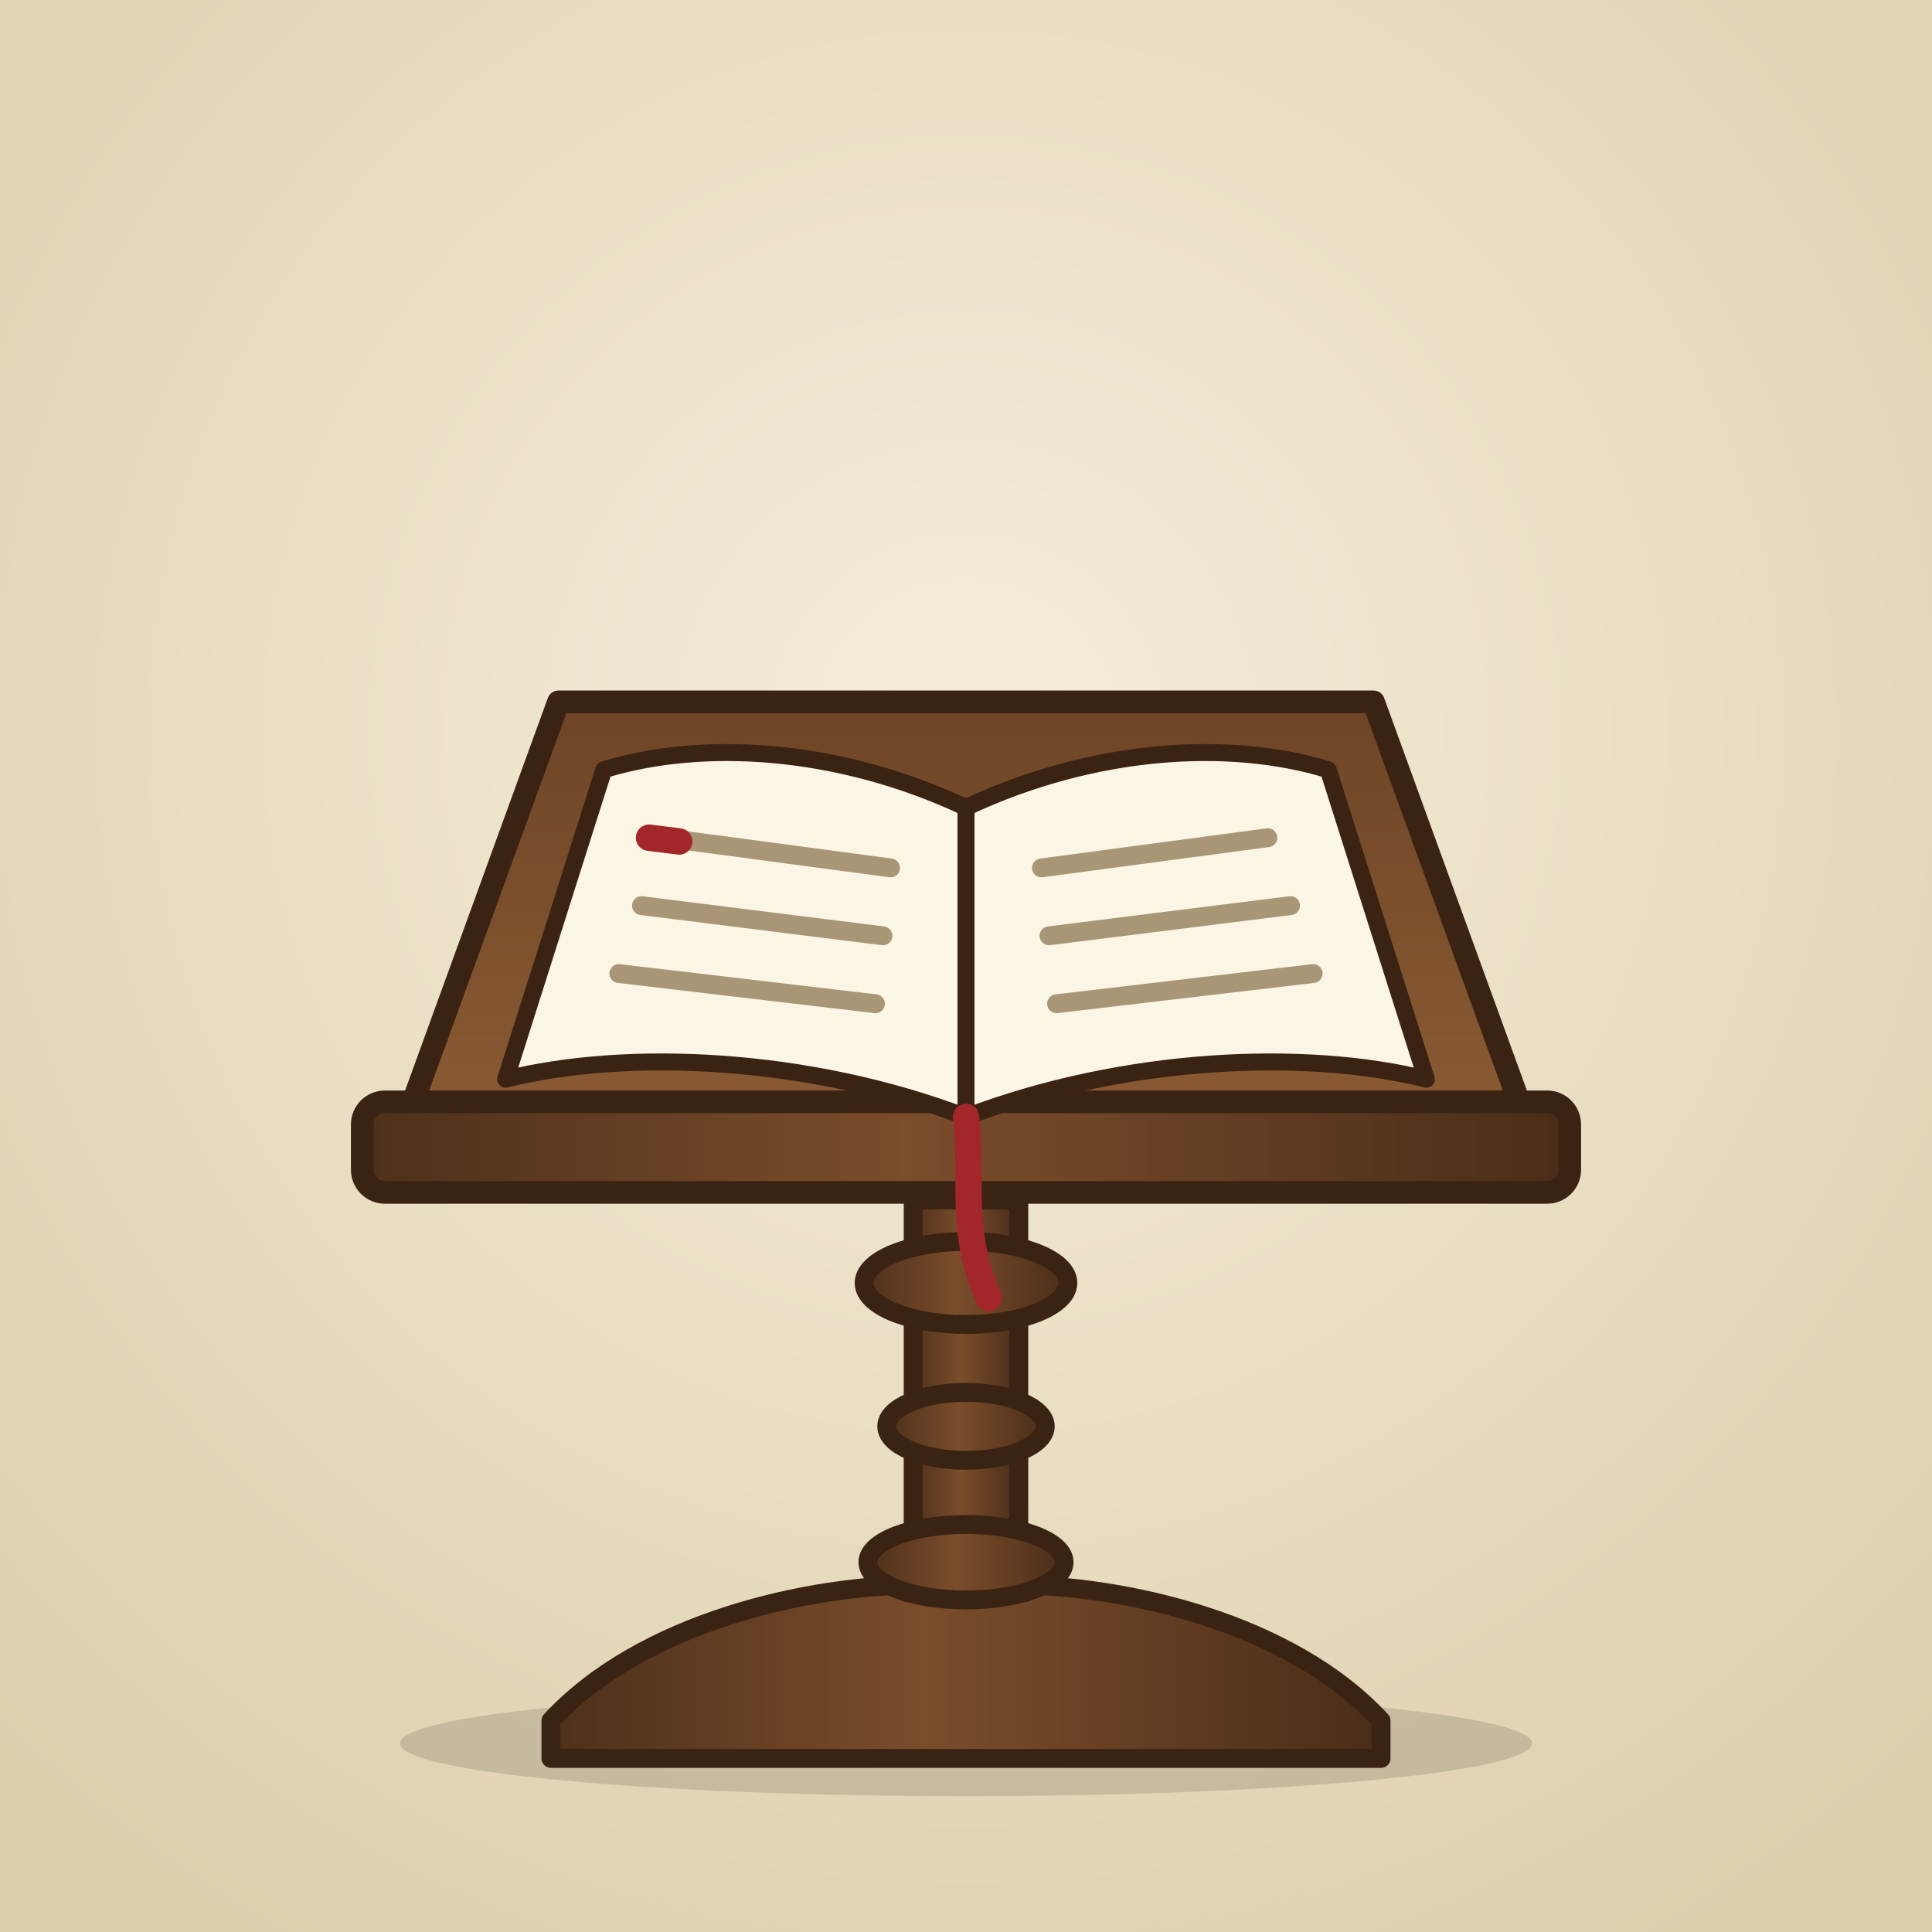
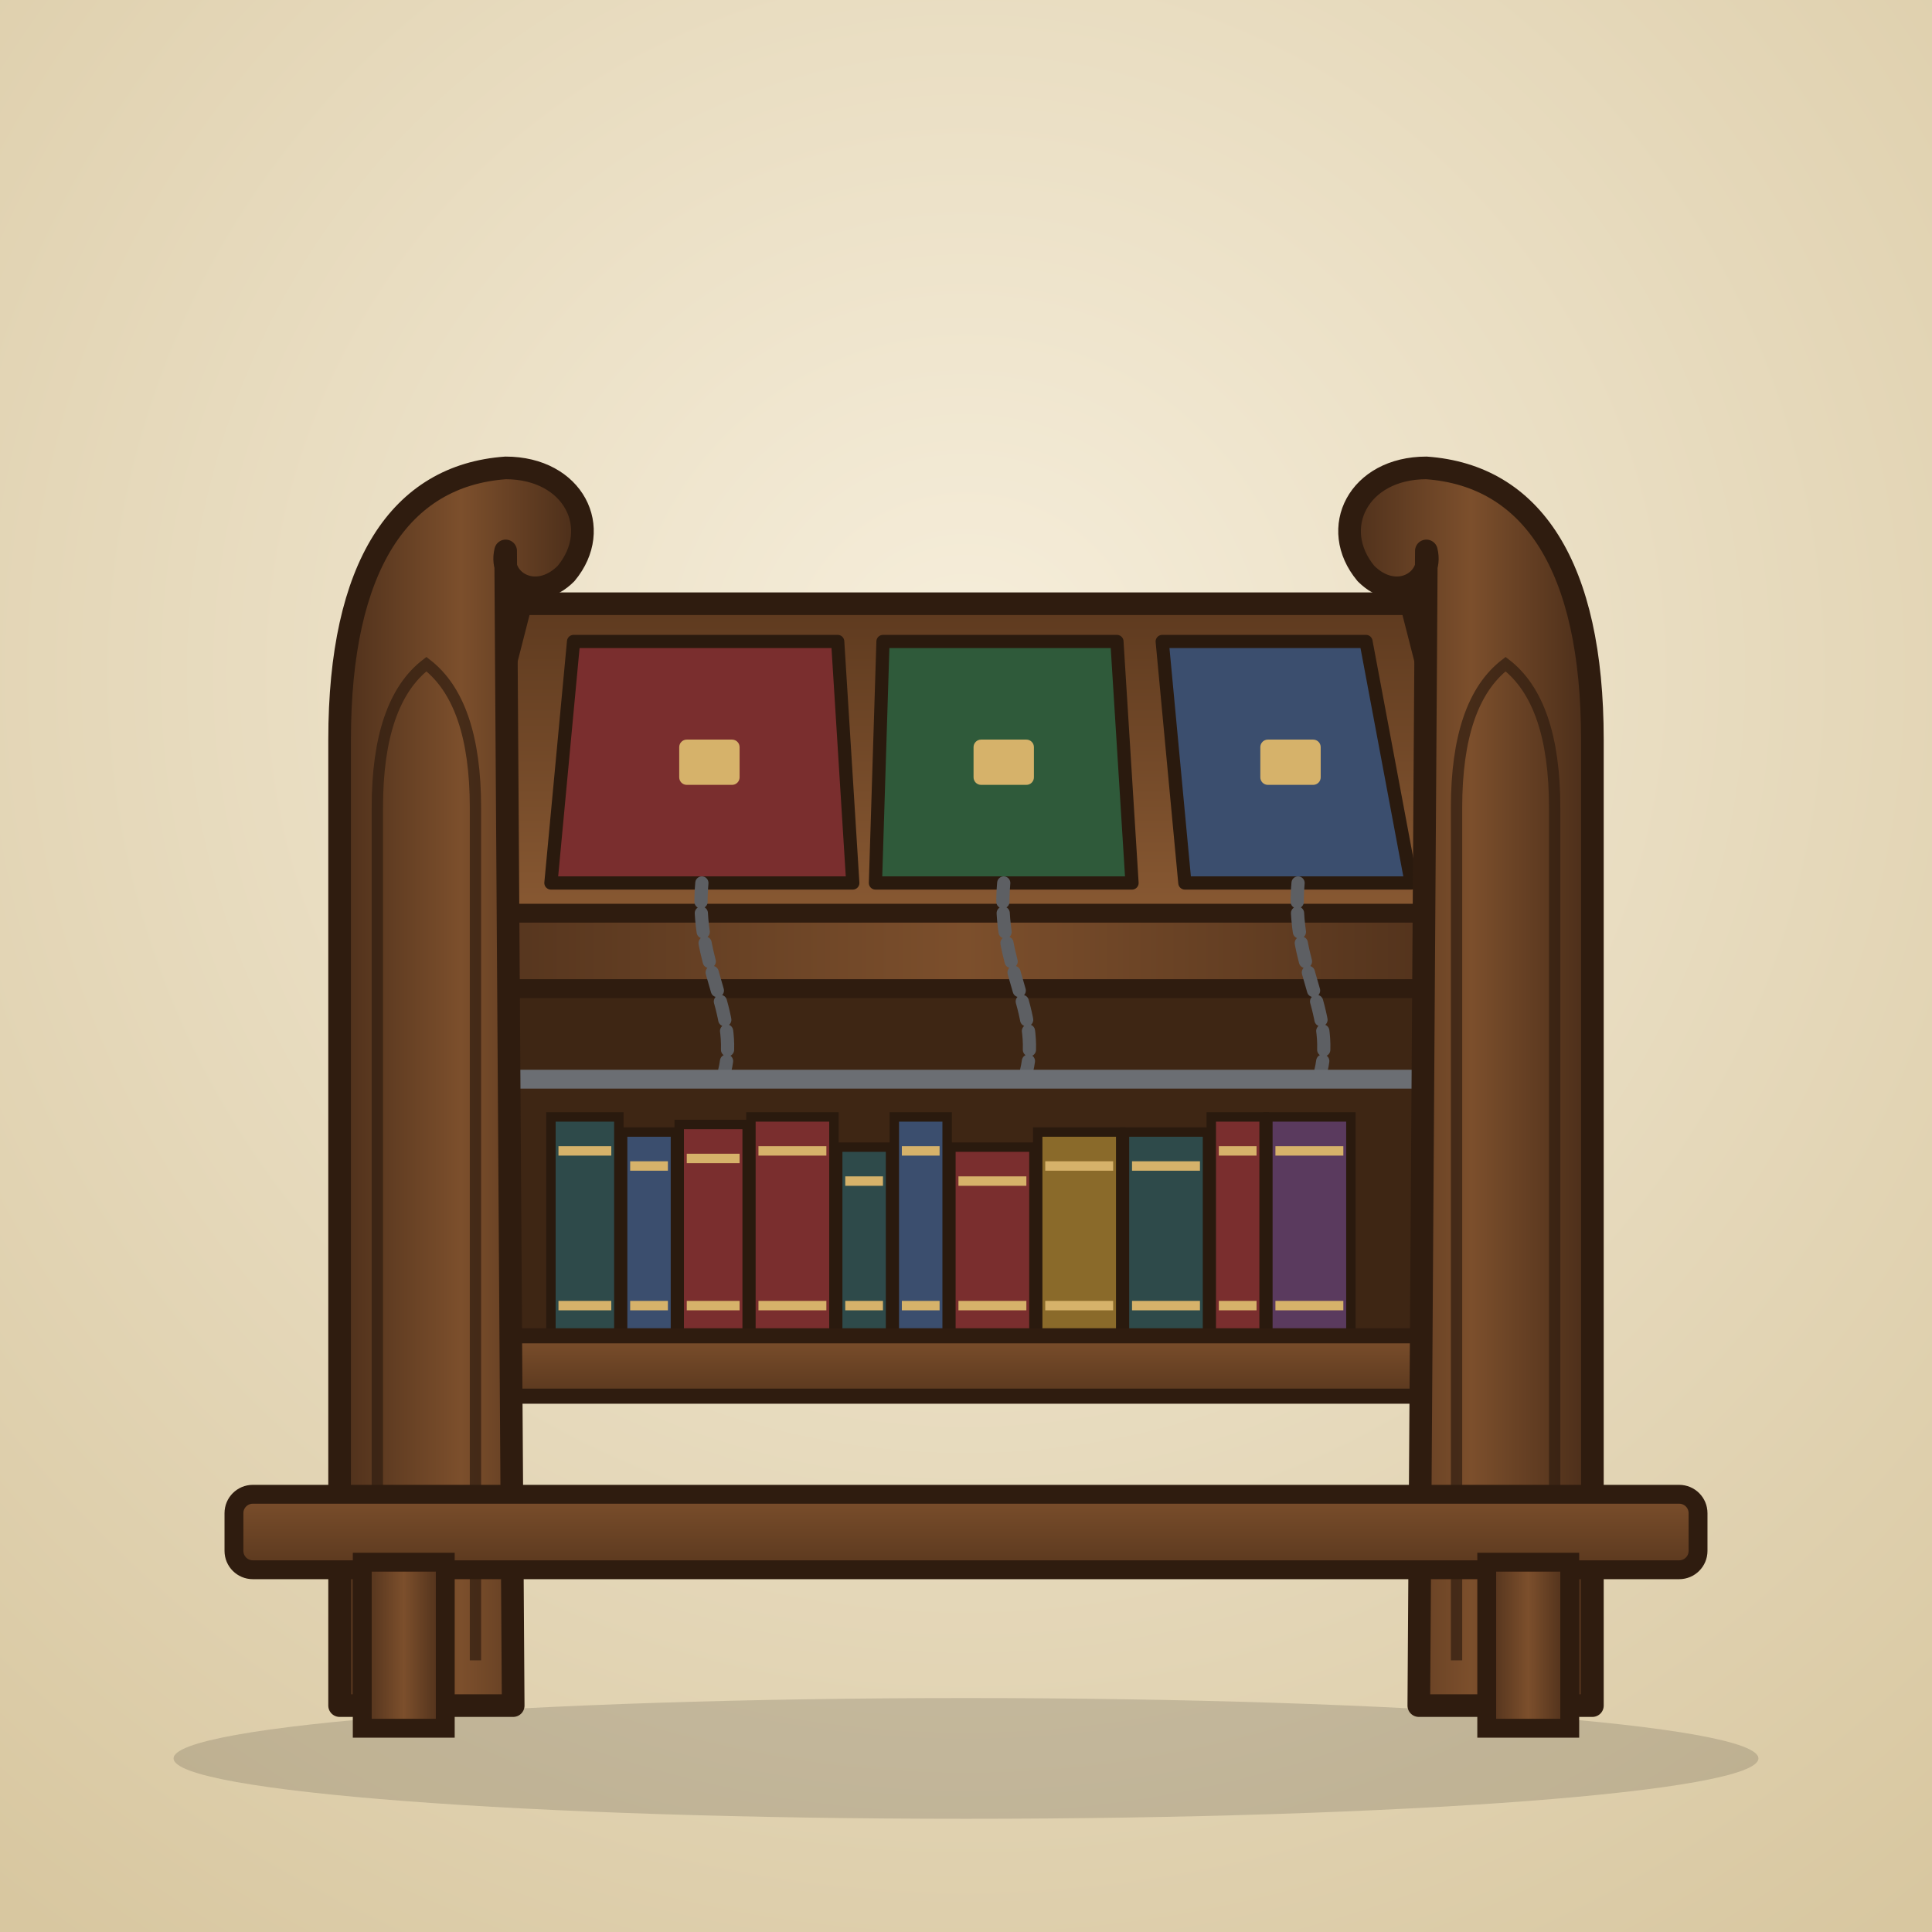
<svg xmlns="http://www.w3.org/2000/svg" viewBox="0 0 512 512" width="512" height="512">
  <defs>
-     <radialGradient id="bg" cx="50%" cy="38%" r="75%">
+     <radialGradient id="bg" cx="50%" cy="35%" r="80%">
      <stop offset="0" stop-color="#f6eedb" />
-       <stop offset="1" stop-color="#dccdaa" />
+       <stop offset="1" stop-color="#d8c7a0" />
    </radialGradient>
    <linearGradient id="wood" x1="0" y1="0" x2="1" y2="0">
      <stop offset="0" stop-color="#4e301b" />
-       <stop offset=".45" stop-color="#7a4d2b" />
+       <stop offset=".5" stop-color="#7c4f2c" />
      <stop offset="1" stop-color="#4a2d19" />
    </linearGradient>
+     <linearGradient id="woodv" x1="0" y1="0" x2="0" y2="1">
+       <stop offset="0" stop-color="#7c4f2c" />
+       <stop offset="1" stop-color="#5a381e" />
+     </linearGradient>
    <linearGradient id="desk" x1="0" y1="0" x2="0" y2="1">
-       <stop offset="0" stop-color="#6e4526" />
+       <stop offset="0" stop-color="#5e3a1f" />
      <stop offset="1" stop-color="#8a5a33" />
    </linearGradient>
  </defs>
  <rect width="512" height="512" fill="url(#bg)" />
-   <ellipse cx="256" cy="462" rx="150" ry="14" fill="#000" opacity=".13" />
-   <path d="M146 456 C170 430 214 420 244 420 L268 420 C298 420 342 430 366 456 L366 466 L146 466 Z" fill="url(#wood)" stroke="#3a2313" stroke-width="5" stroke-linejoin="round" />
-   <rect x="242" y="318" width="28" height="104" fill="url(#wood)" stroke="#3a2313" stroke-width="5" />
-   <ellipse cx="256" cy="340" rx="27" ry="11" fill="url(#wood)" stroke="#3a2313" stroke-width="5" />
-   <ellipse cx="256" cy="378" rx="21" ry="9" fill="url(#wood)" stroke="#3a2313" stroke-width="5" />
-   <ellipse cx="256" cy="414" rx="26" ry="10" fill="url(#wood)" stroke="#3a2313" stroke-width="5" />
-   <path d="M148 186 L364 186 L404 296 L108 296 Z" fill="url(#desk)" stroke="#3a2313" stroke-width="6" stroke-linejoin="round" />
-   <rect x="96" y="292" width="320" height="24" rx="6" fill="url(#wood)" stroke="#3a2313" stroke-width="6" />
-   <path d="M256 214 C222 198 186 196 160 204 L134 286 C166 278 214 280 256 296 Z" fill="#fbf5e6" stroke="#3a2313" stroke-width="4.5" stroke-linejoin="round" />
-   <path d="M256 214 C290 198 326 196 352 204 L378 286 C346 278 298 280 256 296 Z" fill="#fbf5e6" stroke="#3a2313" stroke-width="4.5" stroke-linejoin="round" />
-   <g stroke="#a99677" stroke-width="5" stroke-linecap="round">
-     <path d="M176 222 L236 230 M170 240 L234 248 M164 258 L232 266" />
-     <path d="M276 230 L336 222 M278 248 L342 240 M280 266 L348 258" />
+   <ellipse cx="256" cy="466" rx="210" ry="16" fill="#000" opacity=".14" />
+   <rect x="134" y="262" width="244" height="100" fill="#3e2614" />
+   <rect x="146" y="296" width="18" height="60" fill="#2e4a4a" stroke="#2a1a0e" stroke-width="2.5" />
+   <path d="M148 305h14M148 346h14" stroke="#d6b26a" stroke-width="2.5" />
+   <rect x="165" y="300" width="14" height="56" fill="#3b4e6e" stroke="#2a1a0e" stroke-width="2.5" />
+   <path d="M167 309h10M167 346h10" stroke="#d6b26a" stroke-width="2.5" />
+   <rect x="180" y="298" width="18" height="58" fill="#7a2e2e" stroke="#2a1a0e" stroke-width="2.5" />
+   <path d="M182 307h14M182 346h14" stroke="#d6b26a" stroke-width="2.5" />
+   <rect x="199" y="296" width="22" height="60" fill="#7a2e2e" stroke="#2a1a0e" stroke-width="2.5" />
+   <path d="M201 305h18M201 346h18" stroke="#d6b26a" stroke-width="2.5" />
+   <rect x="222" y="304" width="14" height="52" fill="#2e4a4a" stroke="#2a1a0e" stroke-width="2.5" />
+   <path d="M224 313h10M224 346h10" stroke="#d6b26a" stroke-width="2.5" />
+   <rect x="237" y="296" width="14" height="60" fill="#3b4e6e" stroke="#2a1a0e" stroke-width="2.5" />
+   <path d="M239 305h10M239 346h10" stroke="#d6b26a" stroke-width="2.5" />
+   <rect x="252" y="304" width="22" height="52" fill="#7a2e2e" stroke="#2a1a0e" stroke-width="2.5" />
+   <path d="M254 313h18M254 346h18" stroke="#d6b26a" stroke-width="2.5" />
+   <rect x="275" y="300" width="22" height="56" fill="#8a6a2a" stroke="#2a1a0e" stroke-width="2.5" />
+   <path d="M277 309h18M277 346h18" stroke="#d6b26a" stroke-width="2.5" />
+   <rect x="298" y="300" width="22" height="56" fill="#2e4a4a" stroke="#2a1a0e" stroke-width="2.5" />
+   <path d="M300 309h18M300 346h18" stroke="#d6b26a" stroke-width="2.5" />
+   <rect x="321" y="296" width="14" height="60" fill="#7a2e2e" stroke="#2a1a0e" stroke-width="2.5" />
+   <path d="M323 305h10M323 346h10" stroke="#d6b26a" stroke-width="2.5" />
+   <rect x="336" y="296" width="22" height="60" fill="#5a3a5e" stroke="#2a1a0e" stroke-width="2.5" />
+   <path d="M338 305h18M338 346h18" stroke="#d6b26a" stroke-width="2.5" />
+   <rect x="128" y="354" width="256" height="16" fill="url(#woodv)" stroke="#2f1c0f" stroke-width="4" />
+   <path d="M138 160 L374 160 L396 246 L116 246 Z" fill="url(#desk)" stroke="#2f1c0f" stroke-width="6" stroke-linejoin="round" />
+   <g stroke="#2a1a0e" stroke-width="3.5" stroke-linejoin="round">
+     <path d="M152 170 L222 170 L226 234 L146 234 Z" fill="#7a2e2e" />
+     <path d="M234 170 L296 170 L300 234 L232 234 Z" fill="#2f5a3a" />
+     <path d="M308 170 L362 170 L374 234 L314 234 Z" fill="#3b4e6e" />
  </g>
-   <path d="M172 222 L180 223" stroke="#a3262a" stroke-width="7" stroke-linecap="round" />
-   <path d="M256 296 C258 312 254 326 262 344" fill="none" stroke="#a3262a" stroke-width="7" stroke-linecap="round" />
+   <g fill="#d6b26a">
+     <rect x="180" y="196" width="16" height="12" rx="2" />
+     <rect x="258" y="196" width="16" height="12" rx="2" />
+     <rect x="334" y="196" width="16" height="12" rx="2" />
+   </g>
+   <rect x="106" y="242" width="300" height="20" rx="5" fill="url(#wood)" stroke="#2f1c0f" stroke-width="5" />
+   <g fill="none" stroke="#5d5f63" stroke-width="3.5" stroke-dasharray="5 3" stroke-linecap="round">
+     <path d="M186 234 C184 256 196 268 192 284" />
+     <path d="M266 234 C264 256 276 268 272 284" />
+     <path d="M344 234 C342 256 354 268 350 284" />
+   </g>
+   <path d="M134 286 L378 286" stroke="#6b6e73" stroke-width="5" stroke-linecap="round" />
+   <g fill="url(#wood)" stroke="#2f1c0f" stroke-width="6" stroke-linejoin="round">
+     <path d="M90 452 L90 196 C90 150 106 126 134 124 C152 124 160 140 150 152 C142 160 132 154 134 146 L136 452 Z" />
+     <path d="M422 452 L422 196 C422 150 406 126 378 124 C360 124 352 140 362 152 C370 160 380 154 378 146 L376 452 Z" />
+   </g>
+   <g fill="none" stroke="#2f1c0f" stroke-width="3" opacity=".7">
+     <path d="M100 440 V214 Q100 186 113 176 Q126 186 126 214 V440" />
+     <path d="M412 440 V214 Q412 186 399 176 Q386 186 386 214 V440" />
+   </g>
+   <rect x="62" y="396" width="388" height="20" rx="5" fill="url(#woodv)" stroke="#2f1c0f" stroke-width="5" />
+   <g fill="url(#wood)" stroke="#2f1c0f" stroke-width="5">
+     <rect x="96" y="414" width="22" height="44" />
+     <rect x="394" y="414" width="22" height="44" />
+   </g>
</svg>
